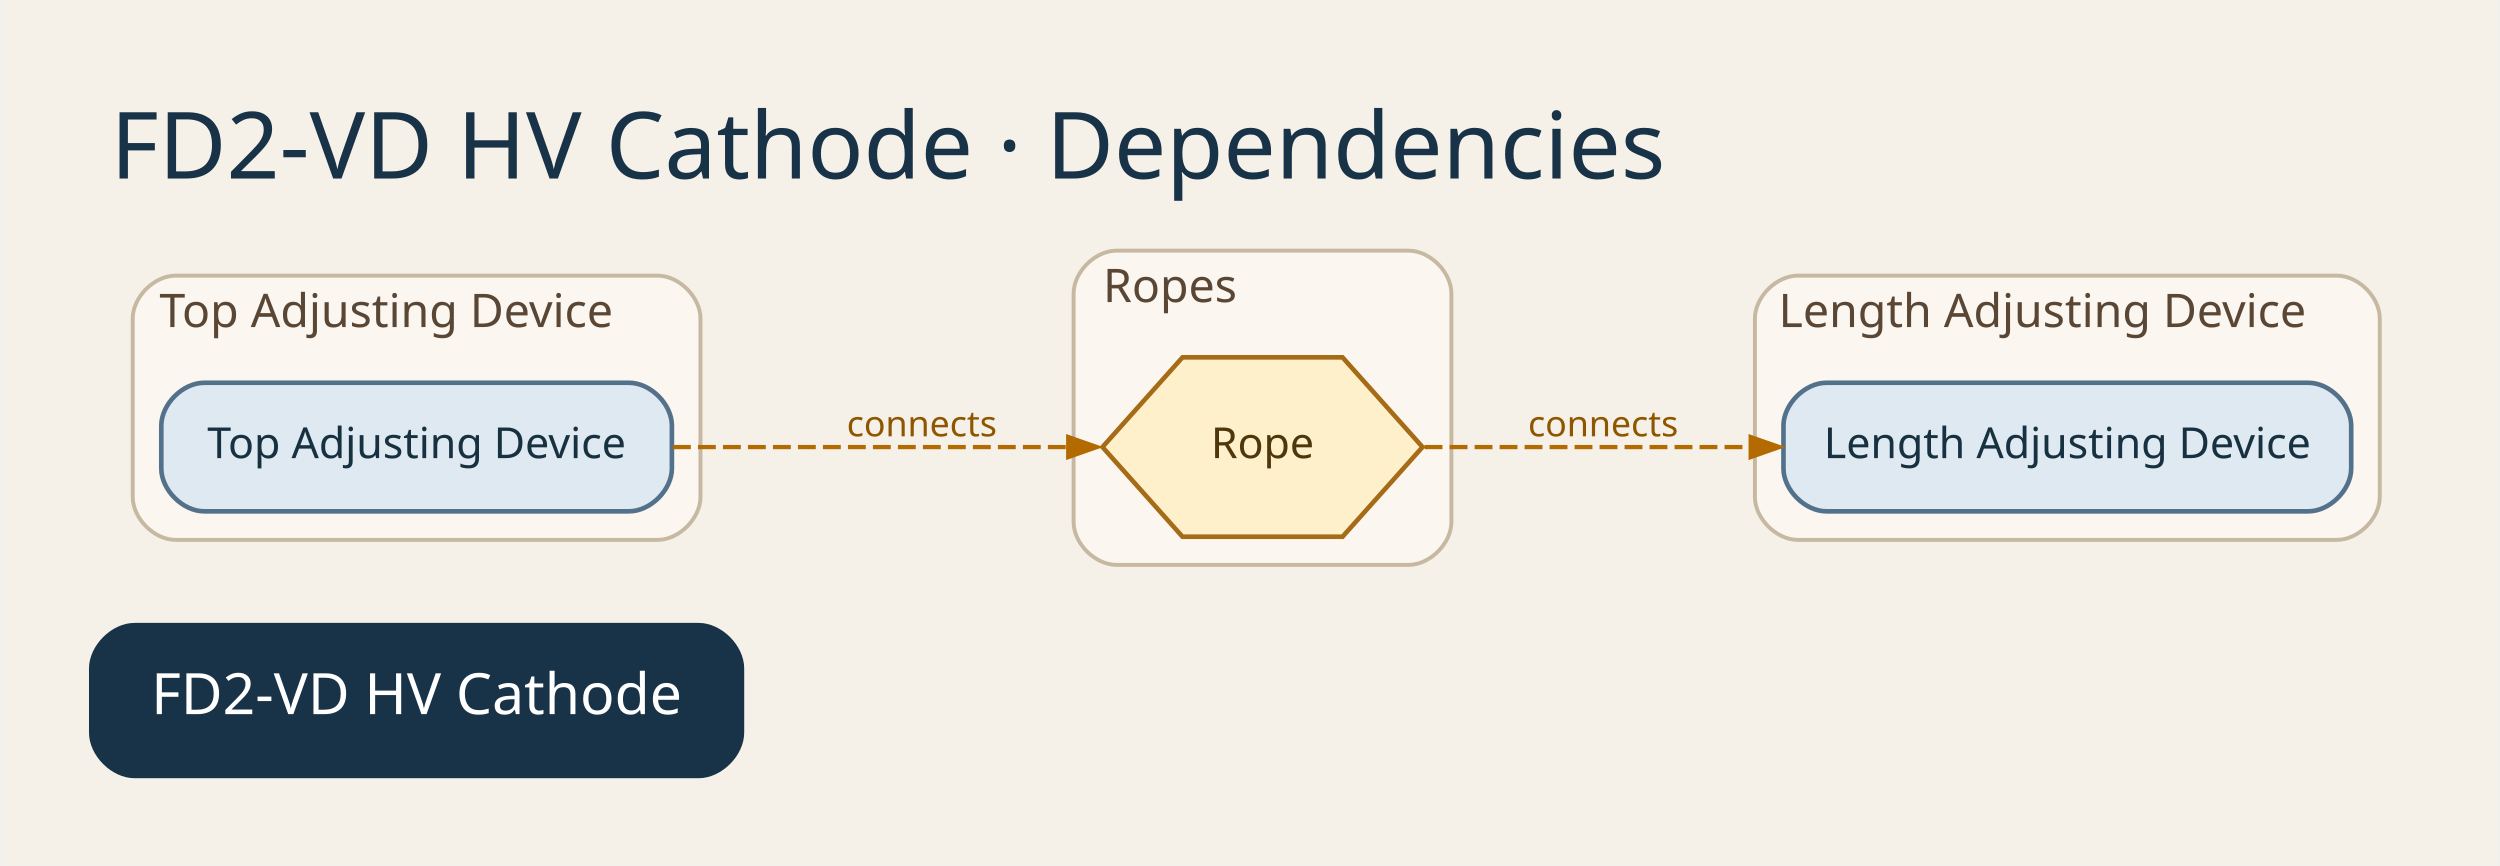
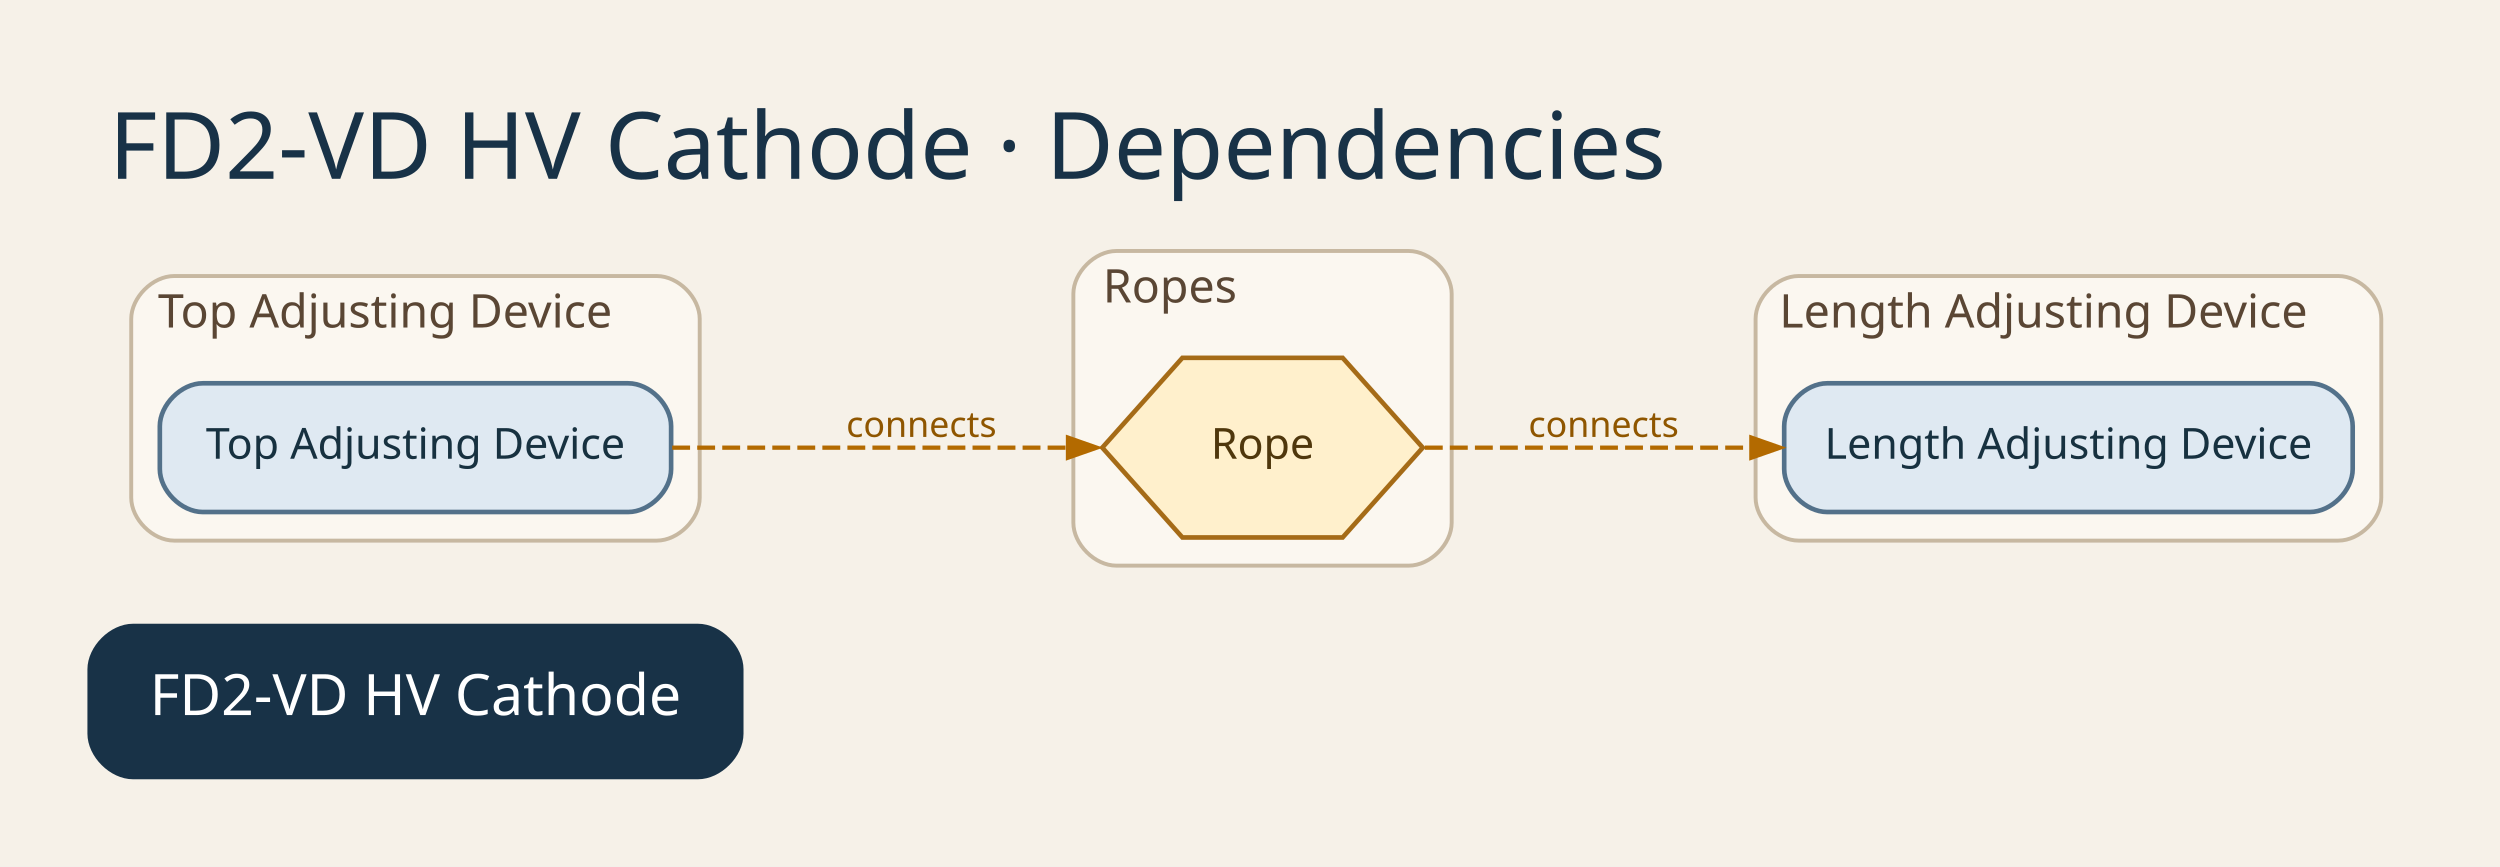
- <svg xmlns="http://www.w3.org/2000/svg" xmlns:xlink="http://www.w3.org/1999/xlink" width="699pt" height="242pt" viewBox="0.00 0.00 699.21 242.40">
+ <svg xmlns="http://www.w3.org/2000/svg" xmlns:xlink="http://www.w3.org/1999/xlink" preserveAspectRatio="xMidYMid meet" width="100%" height="100%" viewBox="0.00 0.00 699.21 242.40">
  <g id="graph0" class="graph" transform="scale(1 1) rotate(0) translate(25.2 217.2)">
    <polygon fill="#f6f1e8" stroke="none" points="-25.2,25.2 -25.2,-217.2 674.01,-217.2 674.01,25.2 -25.2,25.2" />
    <text text-anchor="middle" x="223" y="-167.2" font-family="Iowan Old Style" font-size="26.00" fill="#183247">FD2-VD HV Cathode · Dependencies</text>
    <g id="clust1" class="cluster">
      <g id="a_clust1">
        <a xlink:href="../explorer.html#object=fd2_vd_hv_cathode.lad" xlink:title="Open Length Adjusting Device in the interactive explorer" target="_top">
          <path fill="#fbf7f0" stroke="#c7b8a1" stroke-width="1.1" d="M477.81,-66C477.81,-66 628.81,-66 628.81,-66 634.81,-66 640.81,-72 640.81,-78 640.81,-78 640.81,-128 640.81,-128 640.81,-134 634.81,-140 628.81,-140 628.81,-140 477.81,-140 477.81,-140 471.81,-140 465.81,-134 465.81,-128 465.81,-128 465.81,-78 465.81,-78 465.81,-72 471.81,-66 477.81,-66" />
          <text text-anchor="middle" x="546.31" y="-125.6" font-family="Avenir Next" font-size="13.00" fill="#5a4634">Length Adjusting Device</text>
        </a>
      </g>
    </g>
    <g id="clust2" class="cluster">
      <g id="a_clust2">
        <a xlink:href="../explorer.html#object=fd2_vd_hv_cathode.ropes" xlink:title="Open Ropes in the interactive explorer" target="_top">
          <path fill="#fbf7f0" stroke="#c7b8a1" stroke-width="1.1" d="M287,-59C287,-59 368.81,-59 368.81,-59 374.81,-59 380.81,-65 380.81,-71 380.81,-71 380.81,-135 380.81,-135 380.81,-141 374.81,-147 368.81,-147 368.81,-147 287,-147 287,-147 281,-147 275,-141 275,-135 275,-135 275,-71 275,-71 275,-65 281,-59 287,-59" />
          <text text-anchor="middle" x="302" y="-132.6" font-family="Avenir Next" font-size="13.00" fill="#5a4634">Ropes</text>
        </a>
      </g>
    </g>
    <g id="clust3" class="cluster">
      <g id="a_clust3">
        <a xlink:href="../explorer.html#object=fd2_vd_hv_cathode.tad" xlink:title="Open Top Adjusting Device in the interactive explorer" target="_top">
          <path fill="#fbf7f0" stroke="#c7b8a1" stroke-width="1.1" d="M23.5,-66C23.5,-66 158.5,-66 158.5,-66 164.5,-66 170.5,-72 170.5,-78 170.5,-78 170.5,-128 170.5,-128 170.5,-134 164.5,-140 158.5,-140 158.5,-140 23.5,-140 23.5,-140 17.5,-140 11.5,-134 11.5,-128 11.5,-128 11.5,-78 11.5,-78 11.5,-72 17.5,-66 23.5,-66" />
          <text text-anchor="middle" x="82.5" y="-125.6" font-family="Avenir Next" font-size="13.00" fill="#5a4634">Top Adjusting Device</text>
        </a>
      </g>
    </g>
    <g id="node1" class="node">
      <g id="a_node1">
        <a xlink:href="../explorer.html#object=fd2_vd_hv_cathode" xlink:title="Open FD2-VD HV Cathode in the interactive explorer" target="_top">
          <path fill="#183247" stroke="#183247" stroke-width="1.5" d="M170,-42C170,-42 12,-42 12,-42 6,-42 0,-36 0,-30 0,-30 0,-12 0,-12 0,-6 6,0 12,0 12,0 170,0 170,0 176,0 182,-6 182,-12 182,-12 182,-30 182,-30 182,-36 176,-42 170,-42" />
          <text text-anchor="middle" x="91" y="-17.2" font-family="Avenir Next" font-size="16.00" fill="#ffffff">FD2-VD HV Cathode</text>
        </a>
      </g>
    </g>
    <g id="node2" class="node">
      <g id="a_node2">
        <a xlink:href="../explorer.html#object=fd2_vd_hv_cathode.lad_component" xlink:title="Open Length Adjusting Device in the interactive explorer" target="_top">
          <path fill="#dfe9f2" stroke="#53718a" stroke-width="1.3" d="M620.81,-110C620.81,-110 485.81,-110 485.81,-110 479.81,-110 473.81,-104 473.81,-98 473.81,-98 473.81,-86 473.81,-86 473.81,-80 479.81,-74 485.81,-74 485.81,-74 620.81,-74 620.81,-74 626.81,-74 632.81,-80 632.81,-86 632.81,-86 632.81,-98 632.81,-98 632.81,-104 626.81,-110 620.81,-110" />
          <text text-anchor="middle" x="553.31" y="-88.9" font-family="Avenir Next" font-size="12.00" fill="#173140">Length Adjusting Device</text>
        </a>
      </g>
    </g>
    <g id="node3" class="node">
      <g id="a_node3">
        <a xlink:href="../explorer.html#object=fd2_vd_hv_cathode.rope_component" xlink:title="Open Rope in the interactive explorer" target="_top">
          <polygon fill="#fff0cc" stroke="#a56b17" stroke-width="1.3" points="372.72,-92 350.31,-117.12 305.5,-117.12 283.09,-92 305.5,-66.88 350.31,-66.88 372.72,-92" />
          <text text-anchor="middle" x="327.91" y="-88.9" font-family="Avenir Next" font-size="12.00" fill="#4f370c">Rope</text>
        </a>
      </g>
    </g>
    <g id="edge2" class="edge">
      <g id="a_edge2">
        <a xlink:href="../explorer.html#object=relation%3A27" xlink:title="Open connects to relation in the interactive explorer" target="_top">
          <path fill="none" stroke="#b36a00" stroke-width="1.2" stroke-dasharray="5,2" d="M373.31,-92C399.48,-92 433.51,-92 464.86,-92" />
          <polygon fill="#b36a00" stroke="#b36a00" stroke-width="1.2" points="464.63,-94.8 472.63,-92 464.63,-89.2 464.63,-94.8" />
        </a>
      </g>
      <g id="a_edge2-label">
        <a xlink:href="../explorer.html#object=relation%3A27" xlink:title="connects" target="_top">
          <text text-anchor="middle" x="423.31" y="-95" font-family="Avenir Next" font-size="10.00" fill="#8f5600">connects</text>
        </a>
      </g>
    </g>
    <g id="node4" class="node">
      <g id="a_node4">
        <a xlink:href="../explorer.html#object=fd2_vd_hv_cathode.tad_component" xlink:title="Open Top Adjusting Device in the interactive explorer" target="_top">
          <path fill="#dfe9f2" stroke="#53718a" stroke-width="1.3" d="M150.5,-110C150.5,-110 31.5,-110 31.5,-110 25.5,-110 19.5,-104 19.5,-98 19.5,-98 19.5,-86 19.5,-86 19.5,-80 25.5,-74 31.5,-74 31.5,-74 150.5,-74 150.5,-74 156.5,-74 162.5,-80 162.5,-86 162.5,-86 162.5,-98 162.5,-98 162.5,-104 156.5,-110 150.5,-110" />
          <text text-anchor="middle" x="91" y="-88.9" font-family="Avenir Next" font-size="12.00" fill="#173140">Top Adjusting Device</text>
        </a>
      </g>
    </g>
    <g id="edge1" class="edge">
      <g id="a_edge1">
        <a xlink:href="../explorer.html#object=relation%3A26" xlink:title="Open connects to relation in the interactive explorer" target="_top">
          <path fill="none" stroke="#b36a00" stroke-width="1.2" stroke-dasharray="5,2" d="M162.8,-92C198.36,-92 240.74,-92 273.52,-92" />
          <polygon fill="#b36a00" stroke="#b36a00" stroke-width="1.2" points="273.5,-94.8 281.5,-92 273.5,-89.2 273.5,-94.8" />
        </a>
      </g>
      <g id="a_edge1-label">
        <a xlink:href="../explorer.html#object=relation%3A26" xlink:title="connects" target="_top">
          <text text-anchor="middle" x="232.5" y="-95" font-family="Avenir Next" font-size="10.00" fill="#8f5600">connects</text>
        </a>
      </g>
    </g>
  </g>
</svg>
